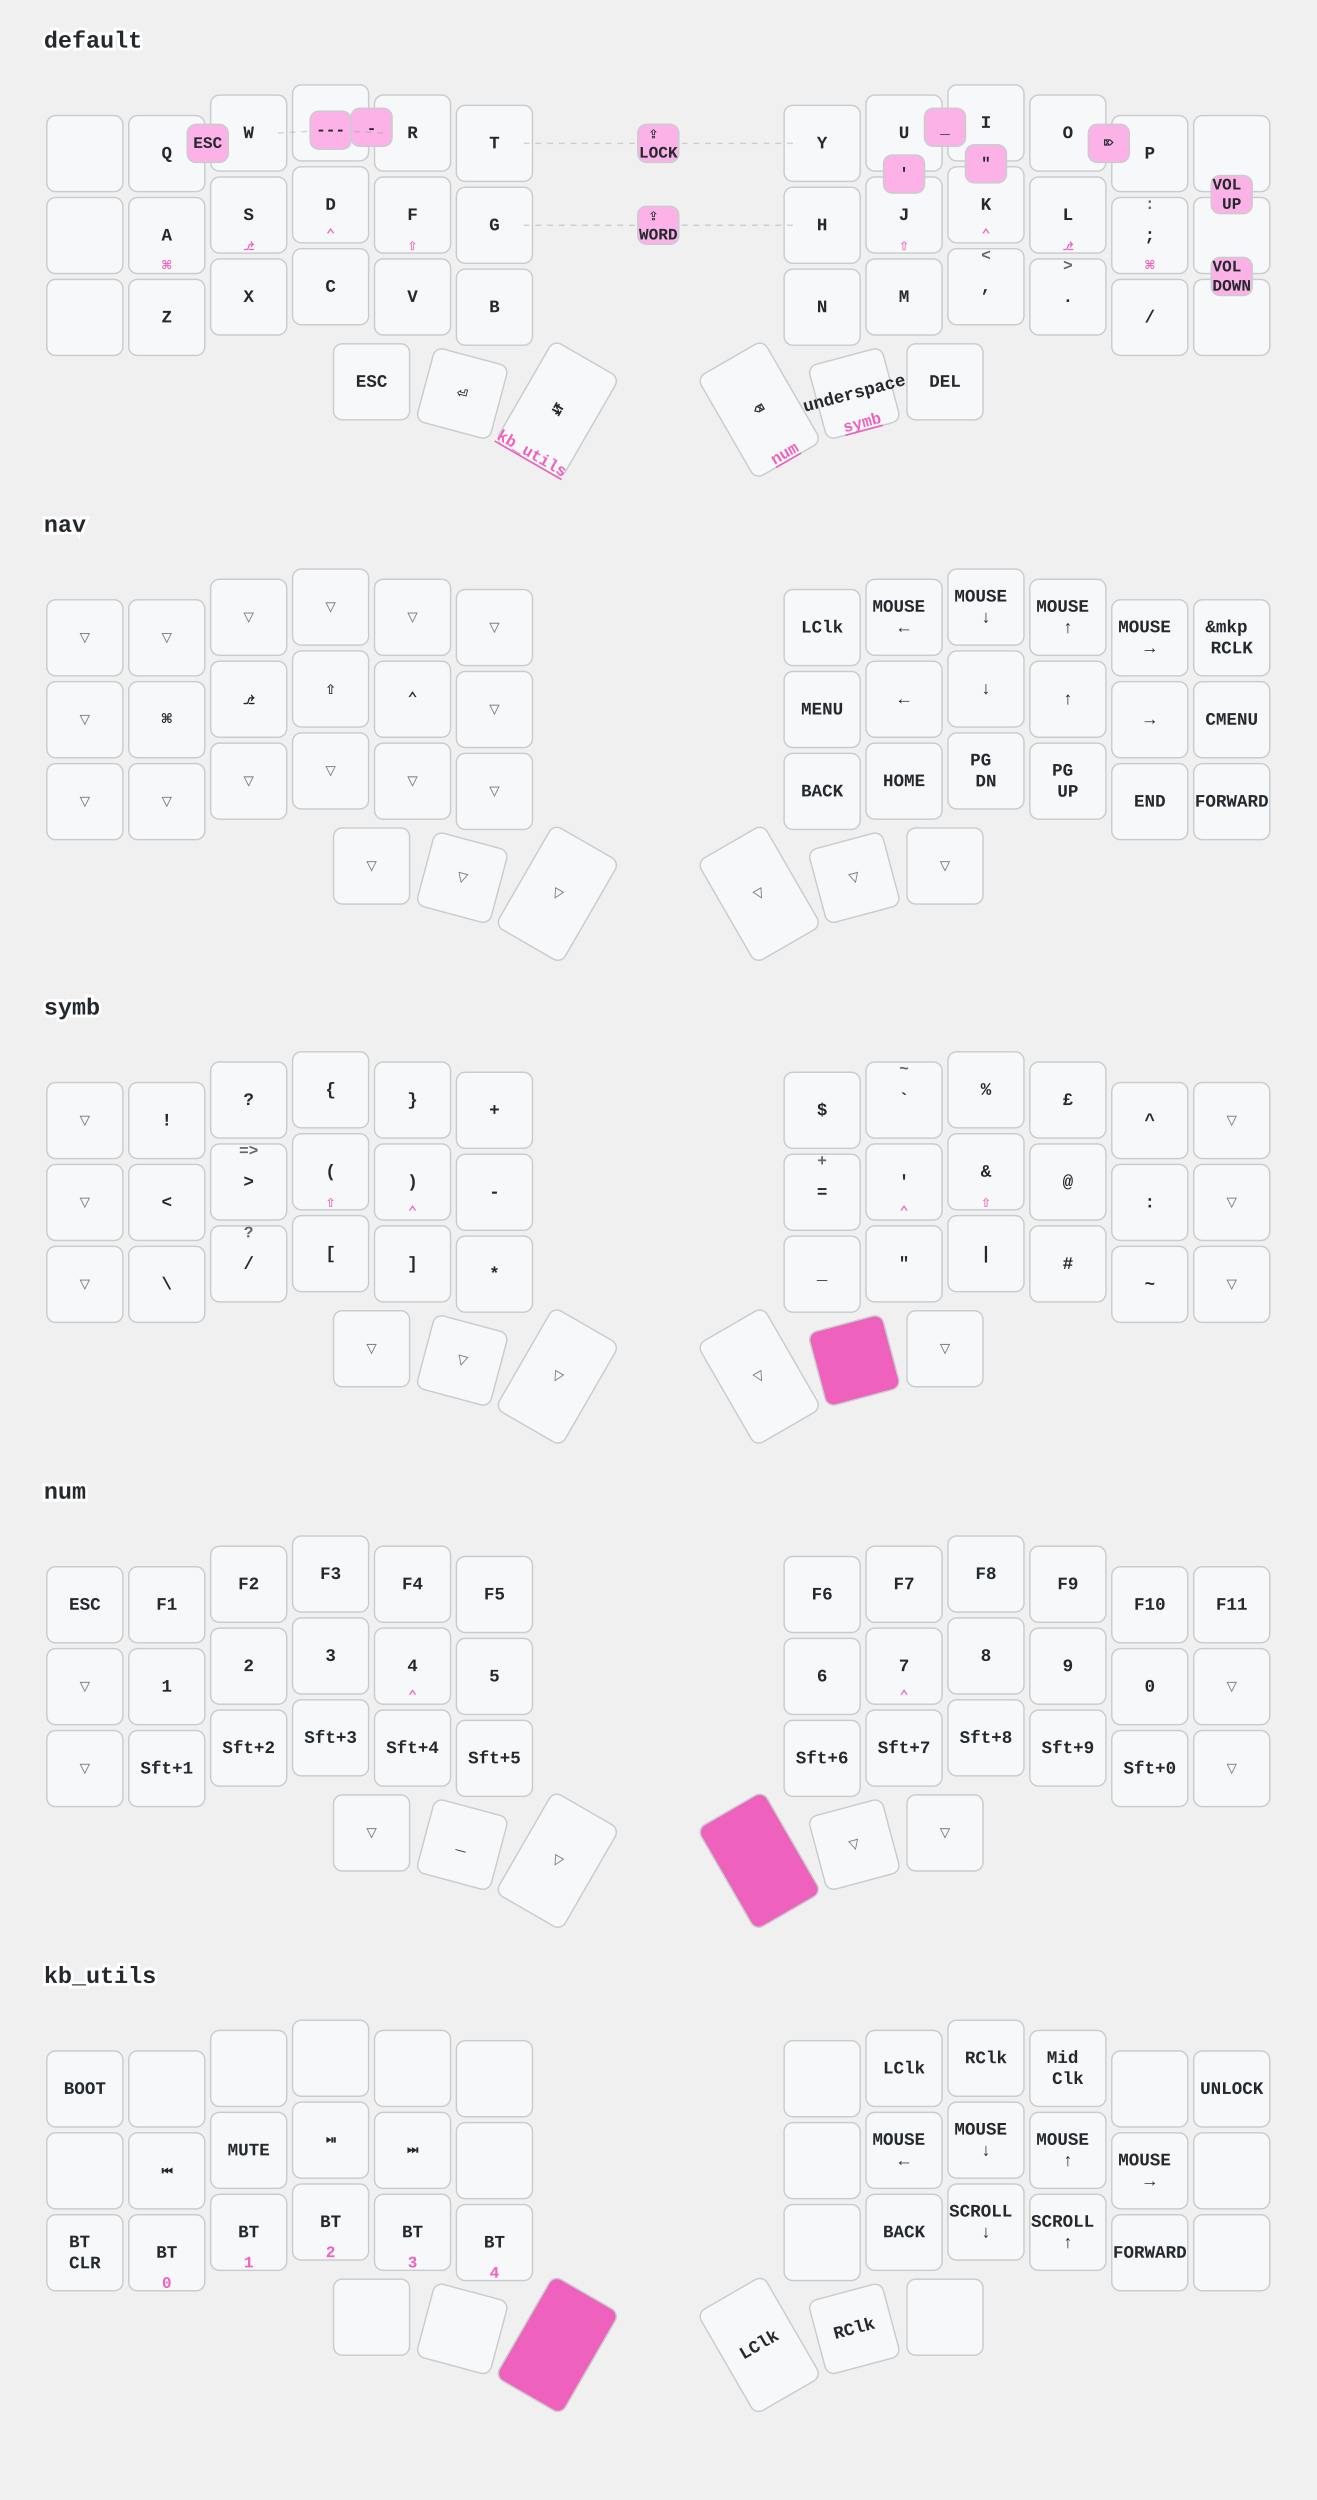
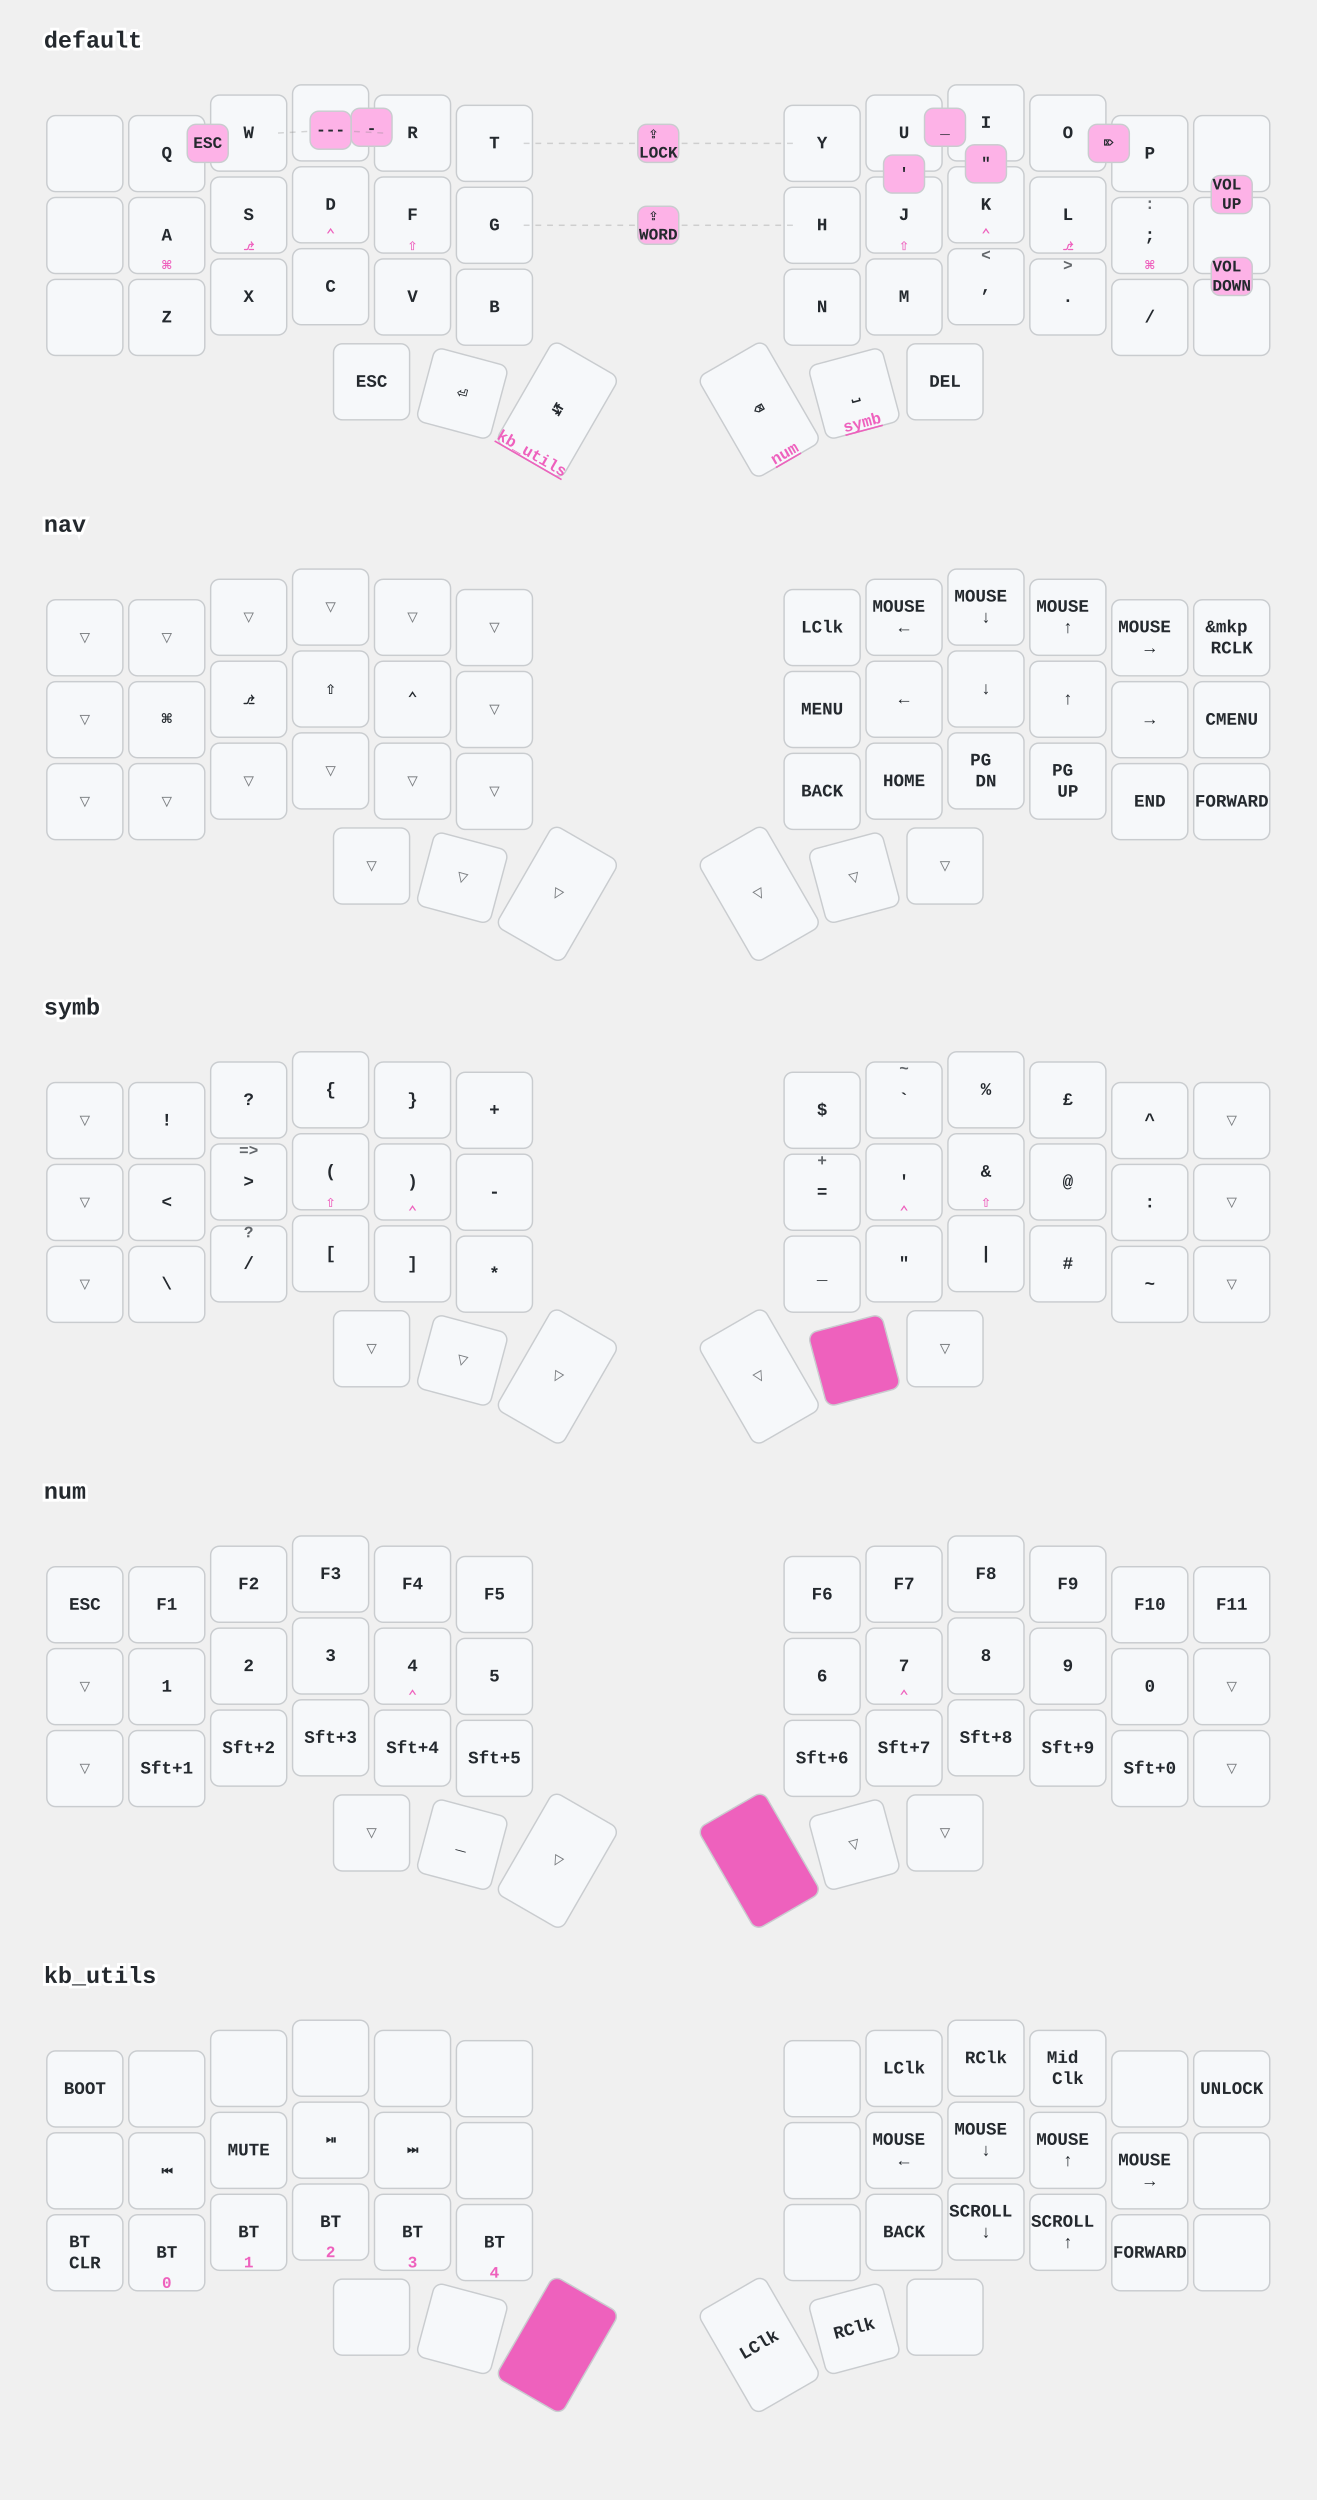
<svg xmlns="http://www.w3.org/2000/svg" width="900" height="1709" viewBox="0 0 900 1709" class="keymap">
  <style>/* inherit to force styles through use tags */
svg path {
    fill: inherit;
}

/* font and background color specifications */
svg.keymap {
    font-family: SFMono-Regular,Consolas,Liberation Mono,Menlo,monospace;
    font-size: 14px;
    font-kerning: normal;
    text-rendering: optimizeLegibility;
    fill: #24292e;
}

/* default key styling */
rect.key {
    fill: #f6f8fa;
}

rect.key, rect.combo {
    stroke: #c9cccf;
    stroke-width: 1;
}

/* default key side styling, only used is draw_key_sides is set */
rect.side {
    filter: brightness(90%);
}

/* color accent for combo boxes */
rect.combo, rect.combo-separate {
    fill: #cdf;
}

/* color accent for held keys */
rect.held, rect.combo.held {
    fill: #fdd;
}

/* color accent for ghost (optional) keys */
rect.ghost, rect.combo.ghost {
    stroke-dasharray: 4, 4;
    stroke-width: 2;
}

text {
    text-anchor: middle;
    dominant-baseline: middle;
}

/* styling for layer labels */
text.label {
    font-weight: bold;
    text-anchor: start;
    stroke: white;
    stroke-width: 4;
    paint-order: stroke;
}

/* styling for optional footer */
text.footer {
    text-anchor: end;
    dominant-baseline: auto;
    stroke: white;
    stroke-width: 4;
    paint-order: stroke;
}

/* styling for combo tap, and key non-tap label text */
text.combo, text.hold, text.shifted, text.left, text.right {
    font-size: 11px;
}

text.hold {
    text-anchor: middle;
    dominant-baseline: auto;
}

text.shifted {
    text-anchor: middle;
    dominant-baseline: hanging;
}

text.left {
    text-anchor: start;
}

text.right {
    text-anchor: end;
}

text.layer-activator {
    text-decoration: underline;
}

/* styling for hold/shifted label text in combo box */
text.combo.hold, text.combo.shifted, text.combo.left, text.combo.right {
    font-size: 8px;
}

/* lighter symbol for transparent keys */
text.trans {
    fill: #7b7e81;
}

/* styling for combo dendrons */
path.combo {
    stroke-width: 1;
    stroke: gray;
    fill: none;
}

/* Start Tabler Icons Cleanup */
/* cannot use height/width with glyphs */
.icon-tabler &gt; path {
    fill: inherit;
    stroke: inherit;
    stroke-width: 2;
}
/* hide tabler's default box */
.icon-tabler &gt; path[stroke="none"][fill="none"] {
    visibility: hidden;
}
/* End Tabler Icons Cleanup */

/* font and background color specifications */
    svg.keymap {
      font-family: Ubuntu Mono, Inconsolata, Consolas, Liberation Mono, Menlo, monospace;
      font-size: 12px;
      font-weight: bold;
      text-rendering: optimizeLegibility;
    }

    /* default key styling */
    rect {
        fill: #f6f8fa;
        stroke: #c9cccf;
        stroke-width: 1;
    }

    /* color accent for combo boxes */
    rect.combo {
        fill: #fdb2e7;
    }

    /* color accent for held keys */
    rect.held, rect.combo.held {
        fill: #ee61bd;
    }

    /* color accent for ghost (optional) keys */
    rect.ghost, rect.combo.ghost {
        fill: #ddd;
    }

    text {
        text-anchor: middle;
        dominant-baseline: middle;
    }

    /* styling for layer labels */
    text.label {
        font-weight: bold;
        font-size: 16px;
        text-anchor: start;
        stroke: white;
        fill: #ee61bd
        stroke-width: 2;
        paint-order: stroke;
    }

    /* styling for combo tap, and key hold/shifted label text */
    text.combo, text.hold, text.shifted {
        font-size: 11px;
    }

    text.hold {
        text-anchor: middle;
        dominant-baseline: auto;
        fill: #ee61bd;
    }

    text.shifted {
        text-anchor: middle;
        dominant-baseline: hanging;
        opacity: 0.7;
    }

    /* styling for hold/shifted label text in combo box */
    text.combo.hold, text.combo.shifted {
        font-size: 8px;
    }

    /* styling for combo dendrons */
    path {
        stroke-width: 1;
        stroke: gray;
        fill: none;
    }
    path.combo {
      stroke-dasharray: 4, 4;
      stroke-opacity: 0.3;
    }
    path.combo {
      stroke-dasharray: 4, 4;
      stroke-opacity: 0.3;
    }</style>
  <g transform="translate(30, 0)" class="layer-default">
    <text x="0" y="28" class="label" id="default">default</text>
    <g transform="translate(0, 56)">
      <g transform="translate(28, 49)" class="key keypos-0">
        <rect rx="6" ry="6" x="-26" y="-26" width="52" height="52" class="key" />
      </g>
      <g transform="translate(84, 49)" class="key keypos-1">
        <rect rx="6" ry="6" x="-26" y="-26" width="52" height="52" class="key" />
        <text x="0" y="0" class="key tap">Q</text>
      </g>
      <g transform="translate(140, 35)" class="key keypos-2">
        <rect rx="6" ry="6" x="-26" y="-26" width="52" height="52" class="key" />
        <text x="0" y="0" class="key tap">W</text>
      </g>
      <g transform="translate(196, 28)" class="key keypos-3">
        <rect rx="6" ry="6" x="-26" y="-26" width="52" height="52" class="key" />
        <text x="0" y="0" class="key tap">E</text>
      </g>
      <g transform="translate(252, 35)" class="key keypos-4">
        <rect rx="6" ry="6" x="-26" y="-26" width="52" height="52" class="key" />
        <text x="0" y="0" class="key tap">R</text>
      </g>
      <g transform="translate(308, 42)" class="key keypos-5">
        <rect rx="6" ry="6" x="-26" y="-26" width="52" height="52" class="key" />
        <text x="0" y="0" class="key tap">T</text>
      </g>
      <g transform="translate(532, 42)" class="key keypos-6">
        <rect rx="6" ry="6" x="-26" y="-26" width="52" height="52" class="key" />
        <text x="0" y="0" class="key tap">Y</text>
      </g>
      <g transform="translate(588, 35)" class="key keypos-7">
        <rect rx="6" ry="6" x="-26" y="-26" width="52" height="52" class="key" />
        <text x="0" y="0" class="key tap">U</text>
      </g>
      <g transform="translate(644, 28)" class="key keypos-8">
        <rect rx="6" ry="6" x="-26" y="-26" width="52" height="52" class="key" />
        <text x="0" y="0" class="key tap">I</text>
      </g>
      <g transform="translate(700, 35)" class="key keypos-9">
        <rect rx="6" ry="6" x="-26" y="-26" width="52" height="52" class="key" />
        <text x="0" y="0" class="key tap">O</text>
      </g>
      <g transform="translate(756, 49)" class="key keypos-10">
        <rect rx="6" ry="6" x="-26" y="-26" width="52" height="52" class="key" />
        <text x="0" y="0" class="key tap">P</text>
      </g>
      <g transform="translate(812, 49)" class="key keypos-11">
        <rect rx="6" ry="6" x="-26" y="-26" width="52" height="52" class="key" />
      </g>
      <g transform="translate(28, 105)" class="key keypos-12">
        <rect rx="6" ry="6" x="-26" y="-26" width="52" height="52" class="key" />
      </g>
      <g transform="translate(84, 105)" class="key keypos-13">
        <rect rx="6" ry="6" x="-26" y="-26" width="52" height="52" class="key" />
        <text x="0" y="0" class="key tap">A</text>
        <text x="0" y="24" class="key hold">⌘</text>
      </g>
      <g transform="translate(140, 91)" class="key keypos-14">
        <rect rx="6" ry="6" x="-26" y="-26" width="52" height="52" class="key" />
        <text x="0" y="0" class="key tap">S</text>
        <text x="0" y="24" class="key hold">⎇</text>
      </g>
      <g transform="translate(196, 84)" class="key keypos-15">
        <rect rx="6" ry="6" x="-26" y="-26" width="52" height="52" class="key" />
        <text x="0" y="0" class="key tap">D</text>
        <text x="0" y="24" class="key hold">⌃</text>
      </g>
      <g transform="translate(252, 91)" class="key keypos-16">
        <rect rx="6" ry="6" x="-26" y="-26" width="52" height="52" class="key" />
        <text x="0" y="0" class="key tap">F</text>
        <text x="0" y="24" class="key hold">⇧</text>
      </g>
      <g transform="translate(308, 98)" class="key keypos-17">
        <rect rx="6" ry="6" x="-26" y="-26" width="52" height="52" class="key" />
        <text x="0" y="0" class="key tap">G</text>
      </g>
      <g transform="translate(532, 98)" class="key keypos-18">
        <rect rx="6" ry="6" x="-26" y="-26" width="52" height="52" class="key" />
        <text x="0" y="0" class="key tap">H</text>
      </g>
      <g transform="translate(588, 91)" class="key keypos-19">
        <rect rx="6" ry="6" x="-26" y="-26" width="52" height="52" class="key" />
        <text x="0" y="0" class="key tap">J</text>
        <text x="0" y="24" class="key hold">⇧</text>
      </g>
      <g transform="translate(644, 84)" class="key keypos-20">
        <rect rx="6" ry="6" x="-26" y="-26" width="52" height="52" class="key" />
        <text x="0" y="0" class="key tap">K</text>
        <text x="0" y="24" class="key hold">⌃</text>
      </g>
      <g transform="translate(700, 91)" class="key keypos-21">
        <rect rx="6" ry="6" x="-26" y="-26" width="52" height="52" class="key" />
        <text x="0" y="0" class="key tap">L</text>
        <text x="0" y="24" class="key hold">⎇</text>
      </g>
      <g transform="translate(756, 105)" class="key keypos-22">
        <rect rx="6" ry="6" x="-26" y="-26" width="52" height="52" class="key" />
        <text x="0" y="0" class="key tap">;</text>
        <text x="0" y="24" class="key hold">⌘</text>
        <text x="0" y="-24" class="key shifted">:</text>
      </g>
      <g transform="translate(812, 105)" class="key keypos-23">
        <rect rx="6" ry="6" x="-26" y="-26" width="52" height="52" class="key" />
      </g>
      <g transform="translate(28, 161)" class="key keypos-24">
        <rect rx="6" ry="6" x="-26" y="-26" width="52" height="52" class="key" />
      </g>
      <g transform="translate(84, 161)" class="key keypos-25">
        <rect rx="6" ry="6" x="-26" y="-26" width="52" height="52" class="key" />
        <text x="0" y="0" class="key tap">Z</text>
      </g>
      <g transform="translate(140, 147)" class="key keypos-26">
        <rect rx="6" ry="6" x="-26" y="-26" width="52" height="52" class="key" />
        <text x="0" y="0" class="key tap">X</text>
      </g>
      <g transform="translate(196, 140)" class="key keypos-27">
        <rect rx="6" ry="6" x="-26" y="-26" width="52" height="52" class="key" />
        <text x="0" y="0" class="key tap">C</text>
      </g>
      <g transform="translate(252, 147)" class="key keypos-28">
        <rect rx="6" ry="6" x="-26" y="-26" width="52" height="52" class="key" />
        <text x="0" y="0" class="key tap">V</text>
      </g>
      <g transform="translate(308, 154)" class="key keypos-29">
        <rect rx="6" ry="6" x="-26" y="-26" width="52" height="52" class="key" />
        <text x="0" y="0" class="key tap">B</text>
      </g>
      <g transform="translate(532, 154)" class="key keypos-30">
        <rect rx="6" ry="6" x="-26" y="-26" width="52" height="52" class="key" />
        <text x="0" y="0" class="key tap">N</text>
      </g>
      <g transform="translate(588, 147)" class="key keypos-31">
        <rect rx="6" ry="6" x="-26" y="-26" width="52" height="52" class="key" />
        <text x="0" y="0" class="key tap">M</text>
      </g>
      <g transform="translate(644, 140)" class="key keypos-32">
        <rect rx="6" ry="6" x="-26" y="-26" width="52" height="52" class="key" />
        <text x="0" y="0" class="key tap">,</text>
        <text x="0" y="-24" class="key shifted">&lt;</text>
      </g>
      <g transform="translate(700, 147)" class="key keypos-33">
        <rect rx="6" ry="6" x="-26" y="-26" width="52" height="52" class="key" />
        <text x="0" y="0" class="key tap">.</text>
        <text x="0" y="-24" class="key shifted">&gt;</text>
      </g>
      <g transform="translate(756, 161)" class="key keypos-34">
        <rect rx="6" ry="6" x="-26" y="-26" width="52" height="52" class="key" />
        <text x="0" y="0" class="key tap">/</text>
      </g>
      <g transform="translate(812, 161)" class="key keypos-35">
        <rect rx="6" ry="6" x="-26" y="-26" width="52" height="52" class="key" />
      </g>
      <g transform="translate(224, 205)" class="key keypos-36">
        <rect rx="6" ry="6" x="-26" y="-26" width="52" height="52" class="key" />
        <text x="0" y="0" class="key tap">ESC</text>
      </g>
      <g transform="translate(286, 213) rotate(15.0)" class="key keypos-37">
        <rect rx="6" ry="6" x="-26" y="-26" width="52" height="52" class="key" />
        <text x="0" y="0" class="key tap">⏎</text>
      </g>
      <g transform="translate(351, 224) rotate(30.0)" class="key keypos-38">
        <rect rx="6" ry="6" x="-26" y="-40" width="52" height="80" class="key" />
        <text x="0" y="0" class="key tap">↹</text>
        <a href="#kb_utils">
          <text x="0" y="38" class="key hold layer-activator">kb_utils</text>
        </a>
      </g>
      <g transform="translate(489, 224) rotate(-30.0)" class="key keypos-39">
        <rect rx="6" ry="6" x="-26" y="-40" width="52" height="80" class="key" />
        <text x="0" y="0" class="key tap">⌫</text>
        <a href="#num">
          <text x="0" y="38" class="key hold layer-activator">num</text>
        </a>
      </g>
      <g transform="translate(554, 213) rotate(-15.0)" class="key keypos-40">
        <rect rx="6" ry="6" x="-26" y="-26" width="52" height="52" class="key" />
-         <text x="0" y="0" class="key tap">underspace</text>
+         <text x="0" y="0" class="key tap">⎵</text>
        <a href="#symb">
          <text x="0" y="24" class="key hold layer-activator">symb</text>
        </a>
      </g>
      <g transform="translate(616, 205)" class="key keypos-41">
        <rect rx="6" ry="6" x="-26" y="-26" width="52" height="52" class="key" />
        <text x="0" y="0" class="key tap">DEL</text>
      </g>
      <g class="combo combopos-0">
        <path d="M420,98 l-93,0" class="combo" />
        <path d="M420,98 l93,0" class="combo" />
        <rect rx="6" ry="6" x="406" y="85" width="28" height="26" class="combo" />
        <text x="420" y="98" class="combo tap">
          <tspan x="420" dy="-0.6em">⇪</tspan>
          <tspan x="420" dy="1.2em">WORD</tspan>
        </text>
      </g>
      <g class="combo combopos-1">
        <rect rx="6" ry="6" x="98" y="29" width="28" height="26" class="combo" />
        <text x="112" y="42" class="combo tap">ESC</text>
      </g>
      <g class="combo combopos-2">
        <rect rx="6" ry="6" x="798" y="64" width="28" height="26" class="combo" />
        <text x="812" y="77" class="combo tap">
          <tspan x="812" dy="-0.6em">VOL</tspan>
          <tspan x="812" dy="1.2em">UP</tspan>
        </text>
      </g>
      <g class="combo combopos-3">
        <rect rx="6" ry="6" x="798" y="120" width="28" height="26" class="combo" />
        <text x="812" y="133" class="combo tap">
          <tspan x="812" dy="-0.6em">VOL</tspan>
          <tspan x="812" dy="1.2em">DOWN</tspan>
        </text>
      </g>
      <g class="combo combopos-4">
        <path d="M420,42 l-93,0" class="combo" />
        <path d="M420,42 l93,0" class="combo" />
        <rect rx="6" ry="6" x="406" y="29" width="28" height="26" class="combo" />
        <text x="420" y="42" class="combo tap">
          <tspan x="420" dy="-0.6em">⇪</tspan>
          <tspan x="420" dy="1.2em">LOCK</tspan>
        </text>
      </g>
      <g class="combo combopos-5">
        <rect rx="6" ry="6" x="714" y="29" width="28" height="26" class="combo" />
        <text x="728" y="42" class="combo tap">⌦</text>
      </g>
      <g class="combo combopos-6">
        <rect rx="6" ry="6" x="602" y="18" width="28" height="26" class="combo" />
        <text x="616" y="32" class="combo tap">_</text>
      </g>
      <g class="combo combopos-7">
        <rect rx="6" ry="6" x="210" y="18" width="28" height="26" class="combo" />
        <text x="224" y="32" class="combo tap">-</text>
      </g>
      <g class="combo combopos-8">
        <path d="M196,33 l-37,2" class="combo" />
        <path d="M196,33 l37,2" class="combo" />
        <rect rx="6" ry="6" x="182" y="20" width="28" height="26" class="combo" />
        <text x="196" y="33" class="combo tap">---</text>
      </g>
      <g class="combo combopos-10">
        <rect rx="6" ry="6" x="574" y="50" width="28" height="26" class="combo" />
        <text x="588" y="63" class="combo tap">'</text>
      </g>
      <g class="combo combopos-11">
        <rect rx="6" ry="6" x="630" y="43" width="28" height="26" class="combo" />
        <text x="644" y="56" class="combo tap">"</text>
      </g>
    </g>
  </g>
  <g transform="translate(30, 331)" class="layer-nav">
    <text x="0" y="28" class="label" id="nav">nav</text>
    <g transform="translate(0, 56)">
      <g transform="translate(28, 49)" class="key trans keypos-0">
        <rect rx="6" ry="6" x="-26" y="-26" width="52" height="52" class="key trans" />
        <text x="0" y="0" class="key trans tap">▽</text>
      </g>
      <g transform="translate(84, 49)" class="key trans keypos-1">
        <rect rx="6" ry="6" x="-26" y="-26" width="52" height="52" class="key trans" />
        <text x="0" y="0" class="key trans tap">▽</text>
      </g>
      <g transform="translate(140, 35)" class="key trans keypos-2">
        <rect rx="6" ry="6" x="-26" y="-26" width="52" height="52" class="key trans" />
        <text x="0" y="0" class="key trans tap">▽</text>
      </g>
      <g transform="translate(196, 28)" class="key trans keypos-3">
        <rect rx="6" ry="6" x="-26" y="-26" width="52" height="52" class="key trans" />
        <text x="0" y="0" class="key trans tap">▽</text>
      </g>
      <g transform="translate(252, 35)" class="key trans keypos-4">
        <rect rx="6" ry="6" x="-26" y="-26" width="52" height="52" class="key trans" />
        <text x="0" y="0" class="key trans tap">▽</text>
      </g>
      <g transform="translate(308, 42)" class="key trans keypos-5">
        <rect rx="6" ry="6" x="-26" y="-26" width="52" height="52" class="key trans" />
        <text x="0" y="0" class="key trans tap">▽</text>
      </g>
      <g transform="translate(532, 42)" class="key keypos-6">
        <rect rx="6" ry="6" x="-26" y="-26" width="52" height="52" class="key" />
        <text x="0" y="0" class="key tap">LClk</text>
      </g>
      <g transform="translate(588, 35)" class="key keypos-7">
        <rect rx="6" ry="6" x="-26" y="-26" width="52" height="52" class="key" />
        <text x="0" y="0" class="key tap">
          <tspan x="0" dy="-0.6em">MOUSE</tspan>
          <tspan x="0" dy="1.2em">←</tspan>
        </text>
      </g>
      <g transform="translate(644, 28)" class="key keypos-8">
        <rect rx="6" ry="6" x="-26" y="-26" width="52" height="52" class="key" />
        <text x="0" y="0" class="key tap">
          <tspan x="0" dy="-0.6em">MOUSE</tspan>
          <tspan x="0" dy="1.2em">↓</tspan>
        </text>
      </g>
      <g transform="translate(700, 35)" class="key keypos-9">
        <rect rx="6" ry="6" x="-26" y="-26" width="52" height="52" class="key" />
        <text x="0" y="0" class="key tap">
          <tspan x="0" dy="-0.6em">MOUSE</tspan>
          <tspan x="0" dy="1.2em">↑</tspan>
        </text>
      </g>
      <g transform="translate(756, 49)" class="key keypos-10">
        <rect rx="6" ry="6" x="-26" y="-26" width="52" height="52" class="key" />
        <text x="0" y="0" class="key tap">
          <tspan x="0" dy="-0.6em">MOUSE</tspan>
          <tspan x="0" dy="1.2em">→</tspan>
        </text>
      </g>
      <g transform="translate(812, 49)" class="key keypos-11">
        <rect rx="6" ry="6" x="-26" y="-26" width="52" height="52" class="key" />
        <text x="0" y="0" class="key tap">
          <tspan x="0" dy="-0.6em">&amp;mkp</tspan>
          <tspan x="0" dy="1.2em">RCLK</tspan>
        </text>
      </g>
      <g transform="translate(28, 105)" class="key trans keypos-12">
        <rect rx="6" ry="6" x="-26" y="-26" width="52" height="52" class="key trans" />
        <text x="0" y="0" class="key trans tap">▽</text>
      </g>
      <g transform="translate(84, 105)" class="key keypos-13">
        <rect rx="6" ry="6" x="-26" y="-26" width="52" height="52" class="key" />
        <text x="0" y="0" class="key tap">⌘</text>
      </g>
      <g transform="translate(140, 91)" class="key keypos-14">
        <rect rx="6" ry="6" x="-26" y="-26" width="52" height="52" class="key" />
        <text x="0" y="0" class="key tap">⎇</text>
      </g>
      <g transform="translate(196, 84)" class="key keypos-15">
        <rect rx="6" ry="6" x="-26" y="-26" width="52" height="52" class="key" />
        <text x="0" y="0" class="key tap">⇧</text>
      </g>
      <g transform="translate(252, 91)" class="key keypos-16">
        <rect rx="6" ry="6" x="-26" y="-26" width="52" height="52" class="key" />
        <text x="0" y="0" class="key tap">⌃</text>
      </g>
      <g transform="translate(308, 98)" class="key trans keypos-17">
        <rect rx="6" ry="6" x="-26" y="-26" width="52" height="52" class="key trans" />
        <text x="0" y="0" class="key trans tap">▽</text>
      </g>
      <g transform="translate(532, 98)" class="key keypos-18">
        <rect rx="6" ry="6" x="-26" y="-26" width="52" height="52" class="key" />
        <text x="0" y="0" class="key tap">MENU</text>
      </g>
      <g transform="translate(588, 91)" class="key keypos-19">
        <rect rx="6" ry="6" x="-26" y="-26" width="52" height="52" class="key" />
        <text x="0" y="0" class="key tap">←</text>
      </g>
      <g transform="translate(644, 84)" class="key keypos-20">
        <rect rx="6" ry="6" x="-26" y="-26" width="52" height="52" class="key" />
        <text x="0" y="0" class="key tap">↓</text>
      </g>
      <g transform="translate(700, 91)" class="key keypos-21">
        <rect rx="6" ry="6" x="-26" y="-26" width="52" height="52" class="key" />
        <text x="0" y="0" class="key tap">↑</text>
      </g>
      <g transform="translate(756, 105)" class="key keypos-22">
        <rect rx="6" ry="6" x="-26" y="-26" width="52" height="52" class="key" />
        <text x="0" y="0" class="key tap">→</text>
      </g>
      <g transform="translate(812, 105)" class="key keypos-23">
        <rect rx="6" ry="6" x="-26" y="-26" width="52" height="52" class="key" />
        <text x="0" y="0" class="key tap">CMENU</text>
      </g>
      <g transform="translate(28, 161)" class="key trans keypos-24">
        <rect rx="6" ry="6" x="-26" y="-26" width="52" height="52" class="key trans" />
        <text x="0" y="0" class="key trans tap">▽</text>
      </g>
      <g transform="translate(84, 161)" class="key trans keypos-25">
        <rect rx="6" ry="6" x="-26" y="-26" width="52" height="52" class="key trans" />
        <text x="0" y="0" class="key trans tap">▽</text>
      </g>
      <g transform="translate(140, 147)" class="key trans keypos-26">
        <rect rx="6" ry="6" x="-26" y="-26" width="52" height="52" class="key trans" />
        <text x="0" y="0" class="key trans tap">▽</text>
      </g>
      <g transform="translate(196, 140)" class="key trans keypos-27">
        <rect rx="6" ry="6" x="-26" y="-26" width="52" height="52" class="key trans" />
        <text x="0" y="0" class="key trans tap">▽</text>
      </g>
      <g transform="translate(252, 147)" class="key trans keypos-28">
        <rect rx="6" ry="6" x="-26" y="-26" width="52" height="52" class="key trans" />
        <text x="0" y="0" class="key trans tap">▽</text>
      </g>
      <g transform="translate(308, 154)" class="key trans keypos-29">
        <rect rx="6" ry="6" x="-26" y="-26" width="52" height="52" class="key trans" />
        <text x="0" y="0" class="key trans tap">▽</text>
      </g>
      <g transform="translate(532, 154)" class="key keypos-30">
        <rect rx="6" ry="6" x="-26" y="-26" width="52" height="52" class="key" />
        <text x="0" y="0" class="key tap">BACK</text>
      </g>
      <g transform="translate(588, 147)" class="key keypos-31">
        <rect rx="6" ry="6" x="-26" y="-26" width="52" height="52" class="key" />
        <text x="0" y="0" class="key tap">HOME</text>
      </g>
      <g transform="translate(644, 140)" class="key keypos-32">
        <rect rx="6" ry="6" x="-26" y="-26" width="52" height="52" class="key" />
        <text x="0" y="0" class="key tap">
          <tspan x="0" dy="-0.6em">PG</tspan>
          <tspan x="0" dy="1.2em">DN</tspan>
        </text>
      </g>
      <g transform="translate(700, 147)" class="key keypos-33">
        <rect rx="6" ry="6" x="-26" y="-26" width="52" height="52" class="key" />
        <text x="0" y="0" class="key tap">
          <tspan x="0" dy="-0.6em">PG</tspan>
          <tspan x="0" dy="1.2em">UP</tspan>
        </text>
      </g>
      <g transform="translate(756, 161)" class="key keypos-34">
        <rect rx="6" ry="6" x="-26" y="-26" width="52" height="52" class="key" />
        <text x="0" y="0" class="key tap">END</text>
      </g>
      <g transform="translate(812, 161)" class="key keypos-35">
        <rect rx="6" ry="6" x="-26" y="-26" width="52" height="52" class="key" />
        <text x="0" y="0" class="key tap">FORWARD</text>
      </g>
      <g transform="translate(224, 205)" class="key trans keypos-36">
        <rect rx="6" ry="6" x="-26" y="-26" width="52" height="52" class="key trans" />
        <text x="0" y="0" class="key trans tap">▽</text>
      </g>
      <g transform="translate(286, 213) rotate(15.0)" class="key trans keypos-37">
        <rect rx="6" ry="6" x="-26" y="-26" width="52" height="52" class="key trans" />
        <text x="0" y="0" class="key trans tap">▽</text>
      </g>
      <g transform="translate(351, 224) rotate(30.0)" class="key trans keypos-38">
        <rect rx="6" ry="6" x="-26" y="-40" width="52" height="80" class="key trans" />
        <text x="0" y="0" class="key trans tap">▽</text>
      </g>
      <g transform="translate(489, 224) rotate(-30.0)" class="key trans keypos-39">
        <rect rx="6" ry="6" x="-26" y="-40" width="52" height="80" class="key trans" />
        <text x="0" y="0" class="key trans tap">▽</text>
      </g>
      <g transform="translate(554, 213) rotate(-15.0)" class="key trans keypos-40">
        <rect rx="6" ry="6" x="-26" y="-26" width="52" height="52" class="key trans" />
        <text x="0" y="0" class="key trans tap">▽</text>
      </g>
      <g transform="translate(616, 205)" class="key trans keypos-41">
        <rect rx="6" ry="6" x="-26" y="-26" width="52" height="52" class="key trans" />
        <text x="0" y="0" class="key trans tap">▽</text>
      </g>
    </g>
  </g>
  <g transform="translate(30, 661)" class="layer-symb">
    <text x="0" y="28" class="label" id="symb">symb</text>
    <g transform="translate(0, 56)">
      <g transform="translate(28, 49)" class="key trans keypos-0">
        <rect rx="6" ry="6" x="-26" y="-26" width="52" height="52" class="key trans" />
        <text x="0" y="0" class="key trans tap">▽</text>
      </g>
      <g transform="translate(84, 49)" class="key keypos-1">
        <rect rx="6" ry="6" x="-26" y="-26" width="52" height="52" class="key" />
        <text x="0" y="0" class="key tap">!</text>
      </g>
      <g transform="translate(140, 35)" class="key keypos-2">
        <rect rx="6" ry="6" x="-26" y="-26" width="52" height="52" class="key" />
        <text x="0" y="0" class="key tap">?</text>
      </g>
      <g transform="translate(196, 28)" class="key keypos-3">
        <rect rx="6" ry="6" x="-26" y="-26" width="52" height="52" class="key" />
        <text x="0" y="0" class="key tap">{</text>
      </g>
      <g transform="translate(252, 35)" class="key keypos-4">
        <rect rx="6" ry="6" x="-26" y="-26" width="52" height="52" class="key" />
        <text x="0" y="0" class="key tap">}</text>
      </g>
      <g transform="translate(308, 42)" class="key keypos-5">
        <rect rx="6" ry="6" x="-26" y="-26" width="52" height="52" class="key" />
        <text x="0" y="0" class="key tap">+</text>
      </g>
      <g transform="translate(532, 42)" class="key keypos-6">
        <rect rx="6" ry="6" x="-26" y="-26" width="52" height="52" class="key" />
        <text x="0" y="0" class="key tap">$</text>
      </g>
      <g transform="translate(588, 35)" class="key keypos-7">
        <rect rx="6" ry="6" x="-26" y="-26" width="52" height="52" class="key" />
        <text x="0" y="0" class="key tap">`</text>
        <text x="0" y="-24" class="key shifted">~</text>
      </g>
      <g transform="translate(644, 28)" class="key keypos-8">
        <rect rx="6" ry="6" x="-26" y="-26" width="52" height="52" class="key" />
        <text x="0" y="0" class="key tap">%</text>
      </g>
      <g transform="translate(700, 35)" class="key keypos-9">
        <rect rx="6" ry="6" x="-26" y="-26" width="52" height="52" class="key" />
        <text x="0" y="0" class="key tap">£</text>
      </g>
      <g transform="translate(756, 49)" class="key keypos-10">
        <rect rx="6" ry="6" x="-26" y="-26" width="52" height="52" class="key" />
        <text x="0" y="0" class="key tap">^</text>
      </g>
      <g transform="translate(812, 49)" class="key trans keypos-11">
        <rect rx="6" ry="6" x="-26" y="-26" width="52" height="52" class="key trans" />
        <text x="0" y="0" class="key trans tap">▽</text>
      </g>
      <g transform="translate(28, 105)" class="key trans keypos-12">
        <rect rx="6" ry="6" x="-26" y="-26" width="52" height="52" class="key trans" />
        <text x="0" y="0" class="key trans tap">▽</text>
      </g>
      <g transform="translate(84, 105)" class="key keypos-13">
        <rect rx="6" ry="6" x="-26" y="-26" width="52" height="52" class="key" />
        <text x="0" y="0" class="key tap">&lt;</text>
      </g>
      <g transform="translate(140, 91)" class="key keypos-14">
        <rect rx="6" ry="6" x="-26" y="-26" width="52" height="52" class="key" />
        <text x="0" y="0" class="key tap">&gt;</text>
        <text x="0" y="-24" class="key shifted">=&gt;</text>
      </g>
      <g transform="translate(196, 84)" class="key keypos-15">
        <rect rx="6" ry="6" x="-26" y="-26" width="52" height="52" class="key" />
        <text x="0" y="0" class="key tap">(</text>
        <text x="0" y="24" class="key hold">⇧</text>
      </g>
      <g transform="translate(252, 91)" class="key keypos-16">
        <rect rx="6" ry="6" x="-26" y="-26" width="52" height="52" class="key" />
        <text x="0" y="0" class="key tap">)</text>
        <text x="0" y="24" class="key hold">⌃</text>
      </g>
      <g transform="translate(308, 98)" class="key keypos-17">
        <rect rx="6" ry="6" x="-26" y="-26" width="52" height="52" class="key" />
        <text x="0" y="0" class="key tap">-</text>
      </g>
      <g transform="translate(532, 98)" class="key keypos-18">
        <rect rx="6" ry="6" x="-26" y="-26" width="52" height="52" class="key" />
        <text x="0" y="0" class="key tap">=</text>
        <text x="0" y="-24" class="key shifted">+</text>
      </g>
      <g transform="translate(588, 91)" class="key keypos-19">
        <rect rx="6" ry="6" x="-26" y="-26" width="52" height="52" class="key" />
        <text x="0" y="0" class="key tap">'</text>
        <text x="0" y="24" class="key hold">⌃</text>
      </g>
      <g transform="translate(644, 84)" class="key keypos-20">
        <rect rx="6" ry="6" x="-26" y="-26" width="52" height="52" class="key" />
        <text x="0" y="0" class="key tap">&amp;</text>
        <text x="0" y="24" class="key hold">⇧</text>
      </g>
      <g transform="translate(700, 91)" class="key keypos-21">
        <rect rx="6" ry="6" x="-26" y="-26" width="52" height="52" class="key" />
        <text x="0" y="0" class="key tap">@</text>
      </g>
      <g transform="translate(756, 105)" class="key keypos-22">
        <rect rx="6" ry="6" x="-26" y="-26" width="52" height="52" class="key" />
        <text x="0" y="0" class="key tap">:</text>
      </g>
      <g transform="translate(812, 105)" class="key trans keypos-23">
        <rect rx="6" ry="6" x="-26" y="-26" width="52" height="52" class="key trans" />
        <text x="0" y="0" class="key trans tap">▽</text>
      </g>
      <g transform="translate(28, 161)" class="key trans keypos-24">
        <rect rx="6" ry="6" x="-26" y="-26" width="52" height="52" class="key trans" />
        <text x="0" y="0" class="key trans tap">▽</text>
      </g>
      <g transform="translate(84, 161)" class="key keypos-25">
        <rect rx="6" ry="6" x="-26" y="-26" width="52" height="52" class="key" />
        <text x="0" y="0" class="key tap">\</text>
      </g>
      <g transform="translate(140, 147)" class="key keypos-26">
        <rect rx="6" ry="6" x="-26" y="-26" width="52" height="52" class="key" />
        <text x="0" y="0" class="key tap">/</text>
        <text x="0" y="-24" class="key shifted">?</text>
      </g>
      <g transform="translate(196, 140)" class="key keypos-27">
        <rect rx="6" ry="6" x="-26" y="-26" width="52" height="52" class="key" />
        <text x="0" y="0" class="key tap">[</text>
      </g>
      <g transform="translate(252, 147)" class="key keypos-28">
        <rect rx="6" ry="6" x="-26" y="-26" width="52" height="52" class="key" />
        <text x="0" y="0" class="key tap">]</text>
      </g>
      <g transform="translate(308, 154)" class="key keypos-29">
        <rect rx="6" ry="6" x="-26" y="-26" width="52" height="52" class="key" />
        <text x="0" y="0" class="key tap">*</text>
      </g>
      <g transform="translate(532, 154)" class="key keypos-30">
        <rect rx="6" ry="6" x="-26" y="-26" width="52" height="52" class="key" />
        <text x="0" y="0" class="key tap">_</text>
      </g>
      <g transform="translate(588, 147)" class="key keypos-31">
        <rect rx="6" ry="6" x="-26" y="-26" width="52" height="52" class="key" />
        <text x="0" y="0" class="key tap">"</text>
      </g>
      <g transform="translate(644, 140)" class="key keypos-32">
        <rect rx="6" ry="6" x="-26" y="-26" width="52" height="52" class="key" />
        <text x="0" y="0" class="key tap">|</text>
      </g>
      <g transform="translate(700, 147)" class="key keypos-33">
        <rect rx="6" ry="6" x="-26" y="-26" width="52" height="52" class="key" />
        <text x="0" y="0" class="key tap">#</text>
      </g>
      <g transform="translate(756, 161)" class="key keypos-34">
        <rect rx="6" ry="6" x="-26" y="-26" width="52" height="52" class="key" />
        <text x="0" y="0" class="key tap">~</text>
      </g>
      <g transform="translate(812, 161)" class="key trans keypos-35">
        <rect rx="6" ry="6" x="-26" y="-26" width="52" height="52" class="key trans" />
        <text x="0" y="0" class="key trans tap">▽</text>
      </g>
      <g transform="translate(224, 205)" class="key trans keypos-36">
        <rect rx="6" ry="6" x="-26" y="-26" width="52" height="52" class="key trans" />
        <text x="0" y="0" class="key trans tap">▽</text>
      </g>
      <g transform="translate(286, 213) rotate(15.0)" class="key trans keypos-37">
        <rect rx="6" ry="6" x="-26" y="-26" width="52" height="52" class="key trans" />
        <text x="0" y="0" class="key trans tap">▽</text>
      </g>
      <g transform="translate(351, 224) rotate(30.0)" class="key trans keypos-38">
        <rect rx="6" ry="6" x="-26" y="-40" width="52" height="80" class="key trans" />
        <text x="0" y="0" class="key trans tap">▽</text>
      </g>
      <g transform="translate(489, 224) rotate(-30.0)" class="key trans keypos-39">
        <rect rx="6" ry="6" x="-26" y="-40" width="52" height="80" class="key trans" />
        <text x="0" y="0" class="key trans tap">▽</text>
      </g>
      <g transform="translate(554, 213) rotate(-15.0)" class="key held keypos-40">
        <rect rx="6" ry="6" x="-26" y="-26" width="52" height="52" class="key held" />
      </g>
      <g transform="translate(616, 205)" class="key trans keypos-41">
        <rect rx="6" ry="6" x="-26" y="-26" width="52" height="52" class="key trans" />
        <text x="0" y="0" class="key trans tap">▽</text>
      </g>
    </g>
  </g>
  <g transform="translate(30, 992)" class="layer-num">
    <text x="0" y="28" class="label" id="num">num</text>
    <g transform="translate(0, 56)">
      <g transform="translate(28, 49)" class="key keypos-0">
        <rect rx="6" ry="6" x="-26" y="-26" width="52" height="52" class="key" />
        <text x="0" y="0" class="key tap">ESC</text>
      </g>
      <g transform="translate(84, 49)" class="key keypos-1">
        <rect rx="6" ry="6" x="-26" y="-26" width="52" height="52" class="key" />
        <text x="0" y="0" class="key tap">F1</text>
      </g>
      <g transform="translate(140, 35)" class="key keypos-2">
        <rect rx="6" ry="6" x="-26" y="-26" width="52" height="52" class="key" />
        <text x="0" y="0" class="key tap">F2</text>
      </g>
      <g transform="translate(196, 28)" class="key keypos-3">
        <rect rx="6" ry="6" x="-26" y="-26" width="52" height="52" class="key" />
        <text x="0" y="0" class="key tap">F3</text>
      </g>
      <g transform="translate(252, 35)" class="key keypos-4">
        <rect rx="6" ry="6" x="-26" y="-26" width="52" height="52" class="key" />
        <text x="0" y="0" class="key tap">F4</text>
      </g>
      <g transform="translate(308, 42)" class="key keypos-5">
        <rect rx="6" ry="6" x="-26" y="-26" width="52" height="52" class="key" />
        <text x="0" y="0" class="key tap">F5</text>
      </g>
      <g transform="translate(532, 42)" class="key keypos-6">
        <rect rx="6" ry="6" x="-26" y="-26" width="52" height="52" class="key" />
        <text x="0" y="0" class="key tap">F6</text>
      </g>
      <g transform="translate(588, 35)" class="key keypos-7">
        <rect rx="6" ry="6" x="-26" y="-26" width="52" height="52" class="key" />
        <text x="0" y="0" class="key tap">F7</text>
      </g>
      <g transform="translate(644, 28)" class="key keypos-8">
        <rect rx="6" ry="6" x="-26" y="-26" width="52" height="52" class="key" />
        <text x="0" y="0" class="key tap">F8</text>
      </g>
      <g transform="translate(700, 35)" class="key keypos-9">
        <rect rx="6" ry="6" x="-26" y="-26" width="52" height="52" class="key" />
        <text x="0" y="0" class="key tap">F9</text>
      </g>
      <g transform="translate(756, 49)" class="key keypos-10">
        <rect rx="6" ry="6" x="-26" y="-26" width="52" height="52" class="key" />
        <text x="0" y="0" class="key tap">F10</text>
      </g>
      <g transform="translate(812, 49)" class="key keypos-11">
        <rect rx="6" ry="6" x="-26" y="-26" width="52" height="52" class="key" />
        <text x="0" y="0" class="key tap">F11</text>
      </g>
      <g transform="translate(28, 105)" class="key trans keypos-12">
        <rect rx="6" ry="6" x="-26" y="-26" width="52" height="52" class="key trans" />
        <text x="0" y="0" class="key trans tap">▽</text>
      </g>
      <g transform="translate(84, 105)" class="key keypos-13">
        <rect rx="6" ry="6" x="-26" y="-26" width="52" height="52" class="key" />
        <text x="0" y="0" class="key tap">1</text>
      </g>
      <g transform="translate(140, 91)" class="key keypos-14">
        <rect rx="6" ry="6" x="-26" y="-26" width="52" height="52" class="key" />
        <text x="0" y="0" class="key tap">2</text>
      </g>
      <g transform="translate(196, 84)" class="key keypos-15">
        <rect rx="6" ry="6" x="-26" y="-26" width="52" height="52" class="key" />
        <text x="0" y="0" class="key tap">3</text>
      </g>
      <g transform="translate(252, 91)" class="key keypos-16">
        <rect rx="6" ry="6" x="-26" y="-26" width="52" height="52" class="key" />
        <text x="0" y="0" class="key tap">4</text>
        <text x="0" y="24" class="key hold">⌃</text>
      </g>
      <g transform="translate(308, 98)" class="key keypos-17">
        <rect rx="6" ry="6" x="-26" y="-26" width="52" height="52" class="key" />
        <text x="0" y="0" class="key tap">5</text>
      </g>
      <g transform="translate(532, 98)" class="key keypos-18">
        <rect rx="6" ry="6" x="-26" y="-26" width="52" height="52" class="key" />
        <text x="0" y="0" class="key tap">6</text>
      </g>
      <g transform="translate(588, 91)" class="key keypos-19">
        <rect rx="6" ry="6" x="-26" y="-26" width="52" height="52" class="key" />
        <text x="0" y="0" class="key tap">7</text>
        <text x="0" y="24" class="key hold">⌃</text>
      </g>
      <g transform="translate(644, 84)" class="key keypos-20">
        <rect rx="6" ry="6" x="-26" y="-26" width="52" height="52" class="key" />
        <text x="0" y="0" class="key tap">8</text>
      </g>
      <g transform="translate(700, 91)" class="key keypos-21">
        <rect rx="6" ry="6" x="-26" y="-26" width="52" height="52" class="key" />
        <text x="0" y="0" class="key tap">9</text>
      </g>
      <g transform="translate(756, 105)" class="key keypos-22">
        <rect rx="6" ry="6" x="-26" y="-26" width="52" height="52" class="key" />
        <text x="0" y="0" class="key tap">0</text>
      </g>
      <g transform="translate(812, 105)" class="key trans keypos-23">
        <rect rx="6" ry="6" x="-26" y="-26" width="52" height="52" class="key trans" />
        <text x="0" y="0" class="key trans tap">▽</text>
      </g>
      <g transform="translate(28, 161)" class="key trans keypos-24">
        <rect rx="6" ry="6" x="-26" y="-26" width="52" height="52" class="key trans" />
        <text x="0" y="0" class="key trans tap">▽</text>
      </g>
      <g transform="translate(84, 161)" class="key keypos-25">
        <rect rx="6" ry="6" x="-26" y="-26" width="52" height="52" class="key" />
        <text x="0" y="0" class="key tap">Sft+1</text>
      </g>
      <g transform="translate(140, 147)" class="key keypos-26">
        <rect rx="6" ry="6" x="-26" y="-26" width="52" height="52" class="key" />
        <text x="0" y="0" class="key tap">Sft+2</text>
      </g>
      <g transform="translate(196, 140)" class="key keypos-27">
        <rect rx="6" ry="6" x="-26" y="-26" width="52" height="52" class="key" />
        <text x="0" y="0" class="key tap">Sft+3</text>
      </g>
      <g transform="translate(252, 147)" class="key keypos-28">
        <rect rx="6" ry="6" x="-26" y="-26" width="52" height="52" class="key" />
        <text x="0" y="0" class="key tap">Sft+4</text>
      </g>
      <g transform="translate(308, 154)" class="key keypos-29">
        <rect rx="6" ry="6" x="-26" y="-26" width="52" height="52" class="key" />
        <text x="0" y="0" class="key tap">Sft+5</text>
      </g>
      <g transform="translate(532, 154)" class="key keypos-30">
        <rect rx="6" ry="6" x="-26" y="-26" width="52" height="52" class="key" />
        <text x="0" y="0" class="key tap">Sft+6</text>
      </g>
      <g transform="translate(588, 147)" class="key keypos-31">
        <rect rx="6" ry="6" x="-26" y="-26" width="52" height="52" class="key" />
        <text x="0" y="0" class="key tap">Sft+7</text>
      </g>
      <g transform="translate(644, 140)" class="key keypos-32">
        <rect rx="6" ry="6" x="-26" y="-26" width="52" height="52" class="key" />
        <text x="0" y="0" class="key tap">Sft+8</text>
      </g>
      <g transform="translate(700, 147)" class="key keypos-33">
        <rect rx="6" ry="6" x="-26" y="-26" width="52" height="52" class="key" />
        <text x="0" y="0" class="key tap">Sft+9</text>
      </g>
      <g transform="translate(756, 161)" class="key keypos-34">
        <rect rx="6" ry="6" x="-26" y="-26" width="52" height="52" class="key" />
        <text x="0" y="0" class="key tap">Sft+0</text>
      </g>
      <g transform="translate(812, 161)" class="key trans keypos-35">
        <rect rx="6" ry="6" x="-26" y="-26" width="52" height="52" class="key trans" />
        <text x="0" y="0" class="key trans tap">▽</text>
      </g>
      <g transform="translate(224, 205)" class="key trans keypos-36">
        <rect rx="6" ry="6" x="-26" y="-26" width="52" height="52" class="key trans" />
        <text x="0" y="0" class="key trans tap">▽</text>
      </g>
      <g transform="translate(286, 213) rotate(15.0)" class="key keypos-37">
        <rect rx="6" ry="6" x="-26" y="-26" width="52" height="52" class="key" />
        <text x="0" y="0" class="key tap">_</text>
      </g>
      <g transform="translate(351, 224) rotate(30.0)" class="key trans keypos-38">
        <rect rx="6" ry="6" x="-26" y="-40" width="52" height="80" class="key trans" />
        <text x="0" y="0" class="key trans tap">▽</text>
      </g>
      <g transform="translate(489, 224) rotate(-30.0)" class="key held keypos-39">
        <rect rx="6" ry="6" x="-26" y="-40" width="52" height="80" class="key held" />
      </g>
      <g transform="translate(554, 213) rotate(-15.0)" class="key trans keypos-40">
        <rect rx="6" ry="6" x="-26" y="-26" width="52" height="52" class="key trans" />
        <text x="0" y="0" class="key trans tap">▽</text>
      </g>
      <g transform="translate(616, 205)" class="key trans keypos-41">
        <rect rx="6" ry="6" x="-26" y="-26" width="52" height="52" class="key trans" />
        <text x="0" y="0" class="key trans tap">▽</text>
      </g>
    </g>
  </g>
  <g transform="translate(30, 1323)" class="layer-kb_utils">
    <text x="0" y="28" class="label" id="kb_utils">kb_utils</text>
    <g transform="translate(0, 56)">
      <g transform="translate(28, 49)" class="key keypos-0">
        <rect rx="6" ry="6" x="-26" y="-26" width="52" height="52" class="key" />
        <text x="0" y="0" class="key tap">BOOT</text>
      </g>
      <g transform="translate(84, 49)" class="key keypos-1">
        <rect rx="6" ry="6" x="-26" y="-26" width="52" height="52" class="key" />
      </g>
      <g transform="translate(140, 35)" class="key keypos-2">
        <rect rx="6" ry="6" x="-26" y="-26" width="52" height="52" class="key" />
      </g>
      <g transform="translate(196, 28)" class="key keypos-3">
        <rect rx="6" ry="6" x="-26" y="-26" width="52" height="52" class="key" />
      </g>
      <g transform="translate(252, 35)" class="key keypos-4">
        <rect rx="6" ry="6" x="-26" y="-26" width="52" height="52" class="key" />
      </g>
      <g transform="translate(308, 42)" class="key keypos-5">
        <rect rx="6" ry="6" x="-26" y="-26" width="52" height="52" class="key" />
      </g>
      <g transform="translate(532, 42)" class="key keypos-6">
        <rect rx="6" ry="6" x="-26" y="-26" width="52" height="52" class="key" />
      </g>
      <g transform="translate(588, 35)" class="key keypos-7">
        <rect rx="6" ry="6" x="-26" y="-26" width="52" height="52" class="key" />
        <text x="0" y="0" class="key tap">LClk</text>
      </g>
      <g transform="translate(644, 28)" class="key keypos-8">
        <rect rx="6" ry="6" x="-26" y="-26" width="52" height="52" class="key" />
        <text x="0" y="0" class="key tap">RClk</text>
      </g>
      <g transform="translate(700, 35)" class="key keypos-9">
        <rect rx="6" ry="6" x="-26" y="-26" width="52" height="52" class="key" />
        <text x="0" y="0" class="key tap">
          <tspan x="0" dy="-0.6em">Mid</tspan>
          <tspan x="0" dy="1.2em">Clk</tspan>
        </text>
      </g>
      <g transform="translate(756, 49)" class="key keypos-10">
        <rect rx="6" ry="6" x="-26" y="-26" width="52" height="52" class="key" />
      </g>
      <g transform="translate(812, 49)" class="key keypos-11">
        <rect rx="6" ry="6" x="-26" y="-26" width="52" height="52" class="key" />
        <text x="0" y="0" class="key tap">UNLOCK</text>
      </g>
      <g transform="translate(28, 105)" class="key keypos-12">
        <rect rx="6" ry="6" x="-26" y="-26" width="52" height="52" class="key" />
      </g>
      <g transform="translate(84, 105)" class="key keypos-13">
        <rect rx="6" ry="6" x="-26" y="-26" width="52" height="52" class="key" />
        <text x="0" y="0" class="key tap">⏮</text>
      </g>
      <g transform="translate(140, 91)" class="key keypos-14">
        <rect rx="6" ry="6" x="-26" y="-26" width="52" height="52" class="key" />
        <text x="0" y="0" class="key tap">MUTE</text>
      </g>
      <g transform="translate(196, 84)" class="key keypos-15">
        <rect rx="6" ry="6" x="-26" y="-26" width="52" height="52" class="key" />
        <text x="0" y="0" class="key tap">⏯</text>
      </g>
      <g transform="translate(252, 91)" class="key keypos-16">
        <rect rx="6" ry="6" x="-26" y="-26" width="52" height="52" class="key" />
        <text x="0" y="0" class="key tap">⏭</text>
      </g>
      <g transform="translate(308, 98)" class="key keypos-17">
        <rect rx="6" ry="6" x="-26" y="-26" width="52" height="52" class="key" />
      </g>
      <g transform="translate(532, 98)" class="key keypos-18">
        <rect rx="6" ry="6" x="-26" y="-26" width="52" height="52" class="key" />
      </g>
      <g transform="translate(588, 91)" class="key keypos-19">
        <rect rx="6" ry="6" x="-26" y="-26" width="52" height="52" class="key" />
        <text x="0" y="0" class="key tap">
          <tspan x="0" dy="-0.6em">MOUSE</tspan>
          <tspan x="0" dy="1.2em">←</tspan>
        </text>
      </g>
      <g transform="translate(644, 84)" class="key keypos-20">
        <rect rx="6" ry="6" x="-26" y="-26" width="52" height="52" class="key" />
        <text x="0" y="0" class="key tap">
          <tspan x="0" dy="-0.6em">MOUSE</tspan>
          <tspan x="0" dy="1.2em">↓</tspan>
        </text>
      </g>
      <g transform="translate(700, 91)" class="key keypos-21">
        <rect rx="6" ry="6" x="-26" y="-26" width="52" height="52" class="key" />
        <text x="0" y="0" class="key tap">
          <tspan x="0" dy="-0.6em">MOUSE</tspan>
          <tspan x="0" dy="1.2em">↑</tspan>
        </text>
      </g>
      <g transform="translate(756, 105)" class="key keypos-22">
        <rect rx="6" ry="6" x="-26" y="-26" width="52" height="52" class="key" />
        <text x="0" y="0" class="key tap">
          <tspan x="0" dy="-0.6em">MOUSE</tspan>
          <tspan x="0" dy="1.2em">→</tspan>
        </text>
      </g>
      <g transform="translate(812, 105)" class="key keypos-23">
        <rect rx="6" ry="6" x="-26" y="-26" width="52" height="52" class="key" />
      </g>
      <g transform="translate(28, 161)" class="key keypos-24">
        <rect rx="6" ry="6" x="-26" y="-26" width="52" height="52" class="key" />
        <text x="0" y="0" class="key tap">
          <tspan x="0" dy="-0.6em">BT</tspan>
          <tspan x="0" dy="1.2em">CLR</tspan>
        </text>
      </g>
      <g transform="translate(84, 161)" class="key keypos-25">
        <rect rx="6" ry="6" x="-26" y="-26" width="52" height="52" class="key" />
        <text x="0" y="0" class="key tap">BT</text>
        <text x="0" y="24" class="key hold">0</text>
      </g>
      <g transform="translate(140, 147)" class="key keypos-26">
        <rect rx="6" ry="6" x="-26" y="-26" width="52" height="52" class="key" />
        <text x="0" y="0" class="key tap">BT</text>
        <text x="0" y="24" class="key hold">1</text>
      </g>
      <g transform="translate(196, 140)" class="key keypos-27">
        <rect rx="6" ry="6" x="-26" y="-26" width="52" height="52" class="key" />
        <text x="0" y="0" class="key tap">BT</text>
        <text x="0" y="24" class="key hold">2</text>
      </g>
      <g transform="translate(252, 147)" class="key keypos-28">
        <rect rx="6" ry="6" x="-26" y="-26" width="52" height="52" class="key" />
        <text x="0" y="0" class="key tap">BT</text>
        <text x="0" y="24" class="key hold">3</text>
      </g>
      <g transform="translate(308, 154)" class="key keypos-29">
        <rect rx="6" ry="6" x="-26" y="-26" width="52" height="52" class="key" />
        <text x="0" y="0" class="key tap">BT</text>
        <text x="0" y="24" class="key hold">4</text>
      </g>
      <g transform="translate(532, 154)" class="key keypos-30">
        <rect rx="6" ry="6" x="-26" y="-26" width="52" height="52" class="key" />
      </g>
      <g transform="translate(588, 147)" class="key keypos-31">
        <rect rx="6" ry="6" x="-26" y="-26" width="52" height="52" class="key" />
        <text x="0" y="0" class="key tap">BACK</text>
      </g>
      <g transform="translate(644, 140)" class="key keypos-32">
        <rect rx="6" ry="6" x="-26" y="-26" width="52" height="52" class="key" />
        <text x="0" y="0" class="key tap">
          <tspan x="0" dy="-0.6em">SCROLL</tspan>
          <tspan x="0" dy="1.2em">↓</tspan>
        </text>
      </g>
      <g transform="translate(700, 147)" class="key keypos-33">
        <rect rx="6" ry="6" x="-26" y="-26" width="52" height="52" class="key" />
        <text x="0" y="0" class="key tap">
          <tspan x="0" dy="-0.6em">SCROLL</tspan>
          <tspan x="0" dy="1.2em">↑</tspan>
        </text>
      </g>
      <g transform="translate(756, 161)" class="key keypos-34">
        <rect rx="6" ry="6" x="-26" y="-26" width="52" height="52" class="key" />
        <text x="0" y="0" class="key tap">FORWARD</text>
      </g>
      <g transform="translate(812, 161)" class="key keypos-35">
        <rect rx="6" ry="6" x="-26" y="-26" width="52" height="52" class="key" />
      </g>
      <g transform="translate(224, 205)" class="key keypos-36">
        <rect rx="6" ry="6" x="-26" y="-26" width="52" height="52" class="key" />
      </g>
      <g transform="translate(286, 213) rotate(15.0)" class="key keypos-37">
        <rect rx="6" ry="6" x="-26" y="-26" width="52" height="52" class="key" />
      </g>
      <g transform="translate(351, 224) rotate(30.0)" class="key held keypos-38">
        <rect rx="6" ry="6" x="-26" y="-40" width="52" height="80" class="key held" />
      </g>
      <g transform="translate(489, 224) rotate(-30.0)" class="key keypos-39">
        <rect rx="6" ry="6" x="-26" y="-40" width="52" height="80" class="key" />
        <text x="0" y="0" class="key tap">LClk</text>
      </g>
      <g transform="translate(554, 213) rotate(-15.0)" class="key keypos-40">
        <rect rx="6" ry="6" x="-26" y="-26" width="52" height="52" class="key" />
        <text x="0" y="0" class="key tap">RClk</text>
      </g>
      <g transform="translate(616, 205)" class="key keypos-41">
        <rect rx="6" ry="6" x="-26" y="-26" width="52" height="52" class="key" />
      </g>
    </g>
  </g>
</svg>
